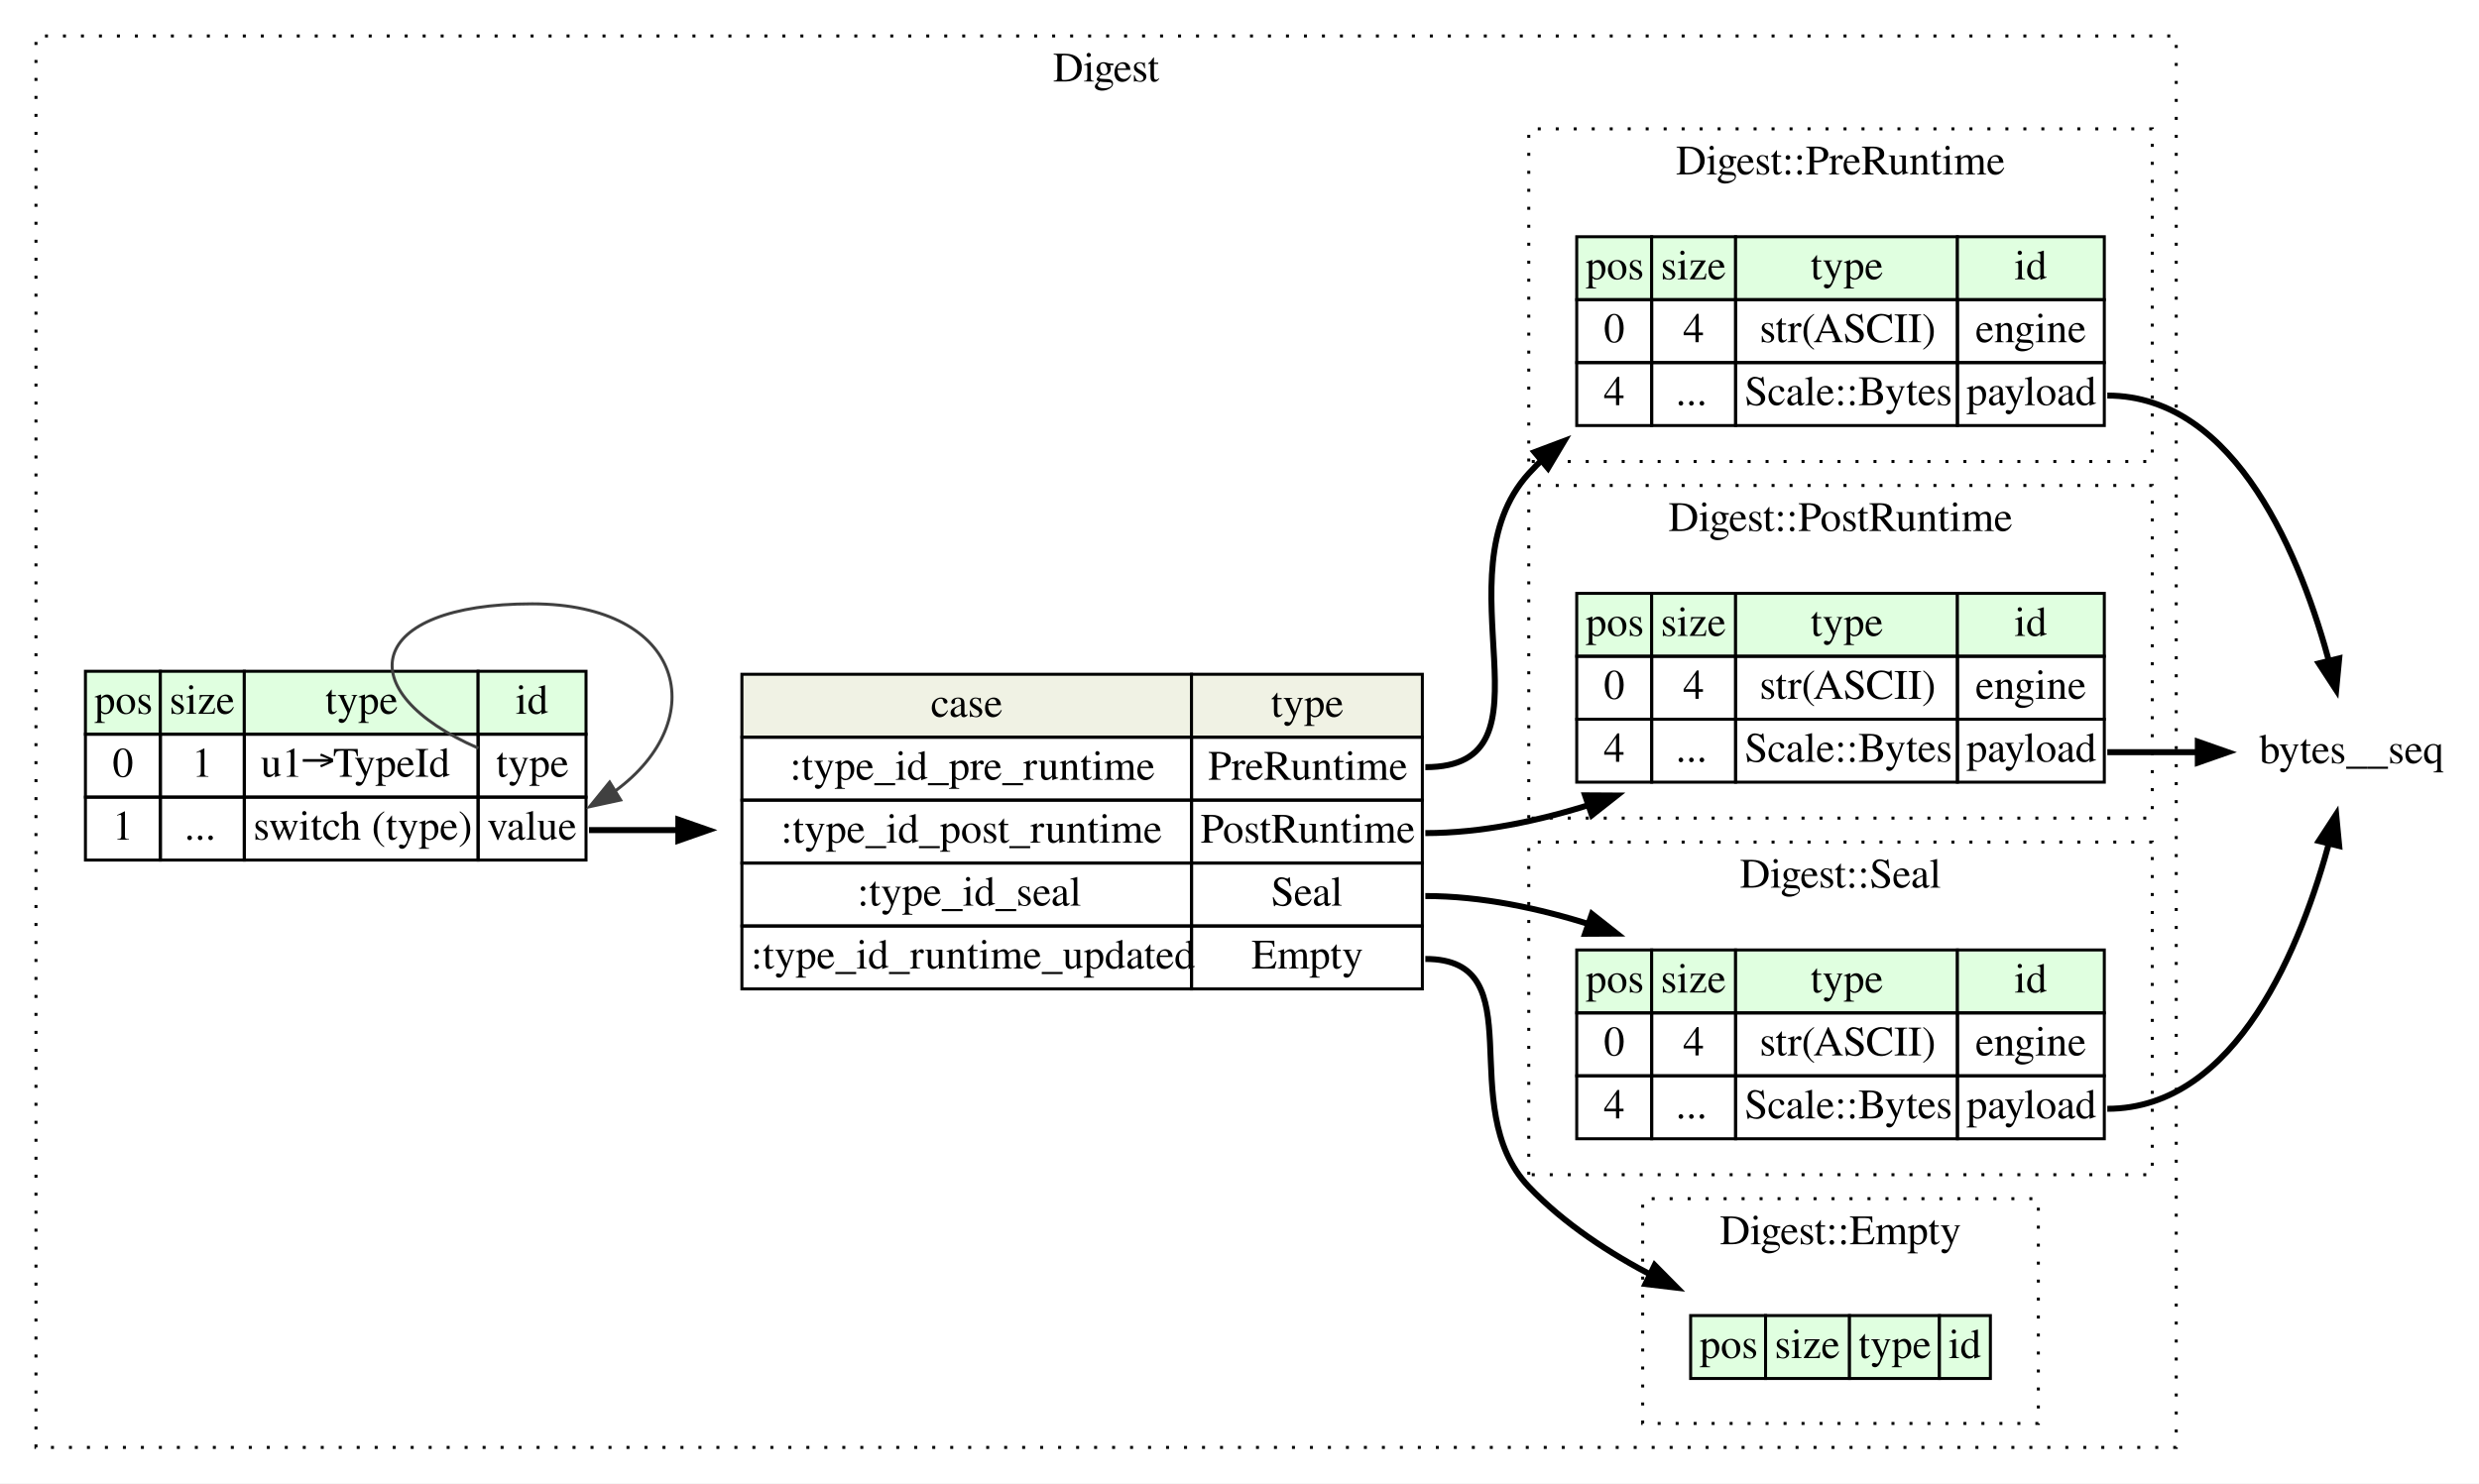
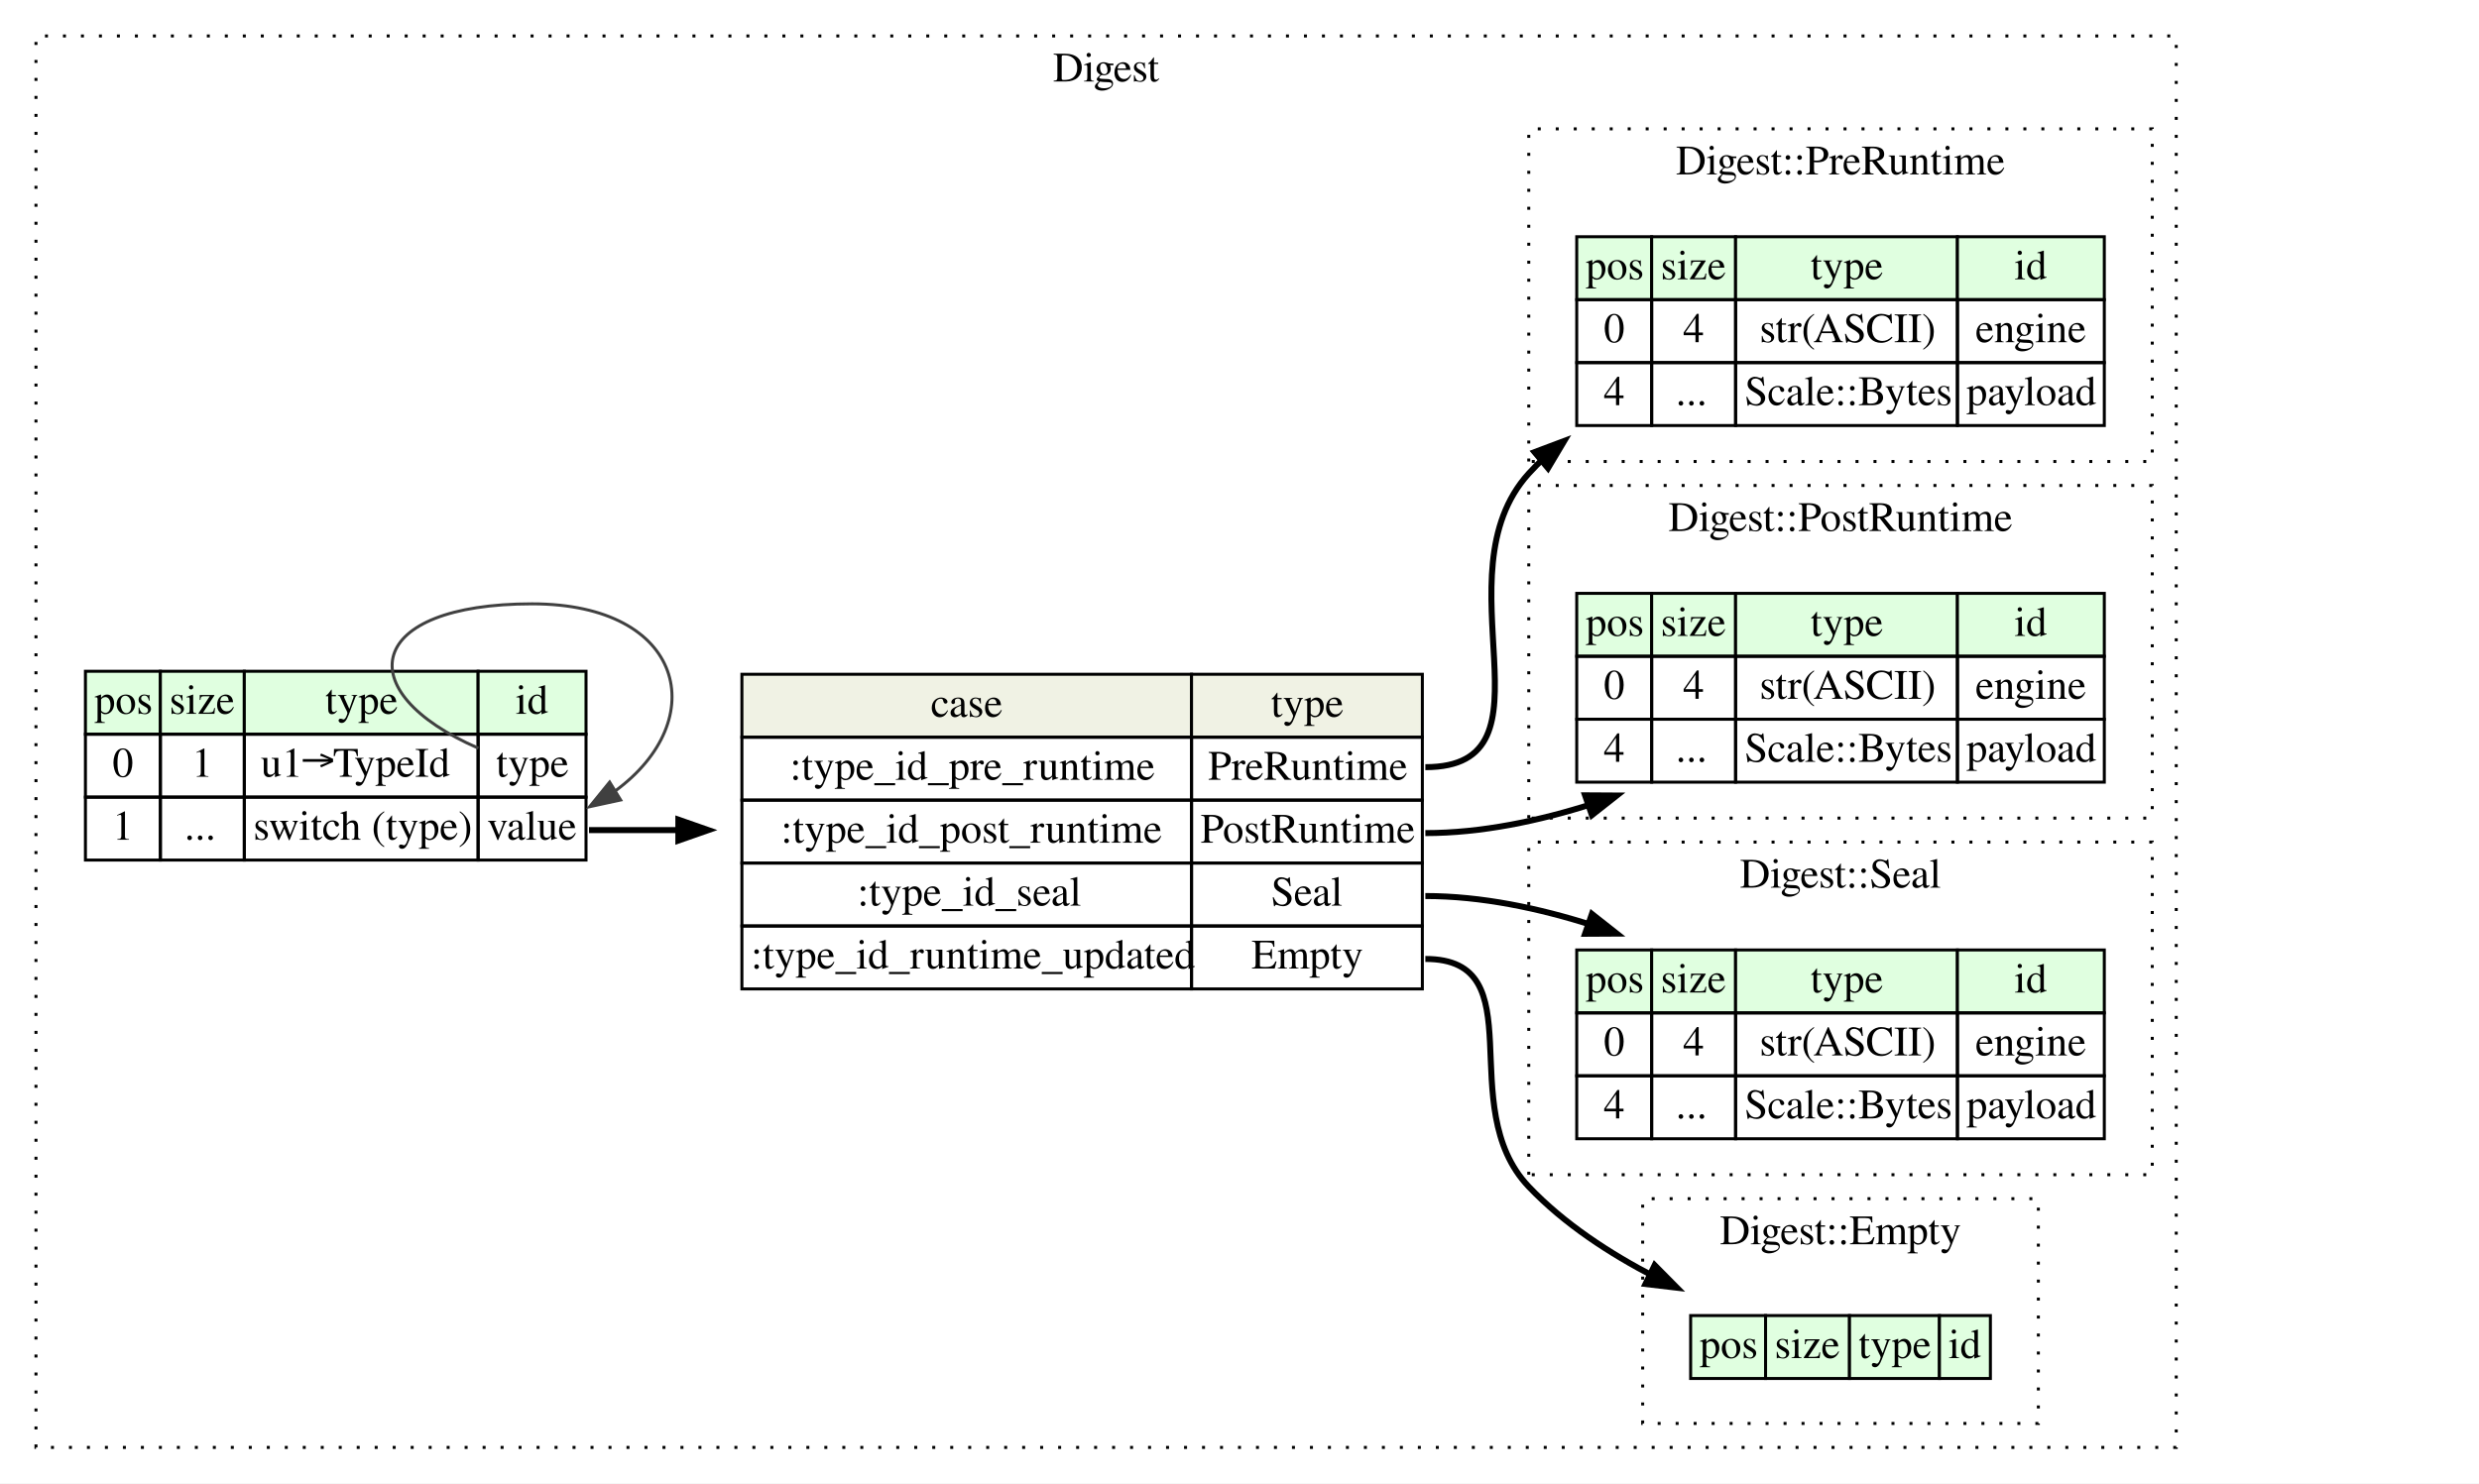
<svg xmlns="http://www.w3.org/2000/svg" width="827pt" height="495pt" viewBox="0.00 0.00 827.00 495.00">
  <g id="graph0" class="graph" transform="scale(1 1) rotate(0) translate(4 491)">
    <polygon fill="white" stroke="none" points="-4,4 -4,-491 823,-491 823,4 -4,4" />
    <g id="clust1" class="cluster">
      <polygon fill="none" stroke="black" stroke-dasharray="1,5" points="8,-8 8,-479 722,-479 722,-8 8,-8" />
      <text text-anchor="middle" x="365" y="-463.8" font-family="Times,serif" font-size="14.00">Digest</text>
    </g>
    <g id="clust2" class="cluster">
      <polygon fill="none" stroke="black" stroke-dasharray="1,5" points="506,-337 506,-448 714,-448 714,-337 506,-337" />
      <text text-anchor="middle" x="610" y="-432.8" font-family="Times,serif" font-size="14.00">Digest::PreRuntime</text>
    </g>
    <g id="clust3" class="cluster">
      <polygon fill="none" stroke="black" stroke-dasharray="1,5" points="506,-218 506,-329 714,-329 714,-218 506,-218" />
      <text text-anchor="middle" x="610" y="-313.8" font-family="Times,serif" font-size="14.00">Digest::PostRuntime</text>
    </g>
    <g id="clust4" class="cluster">
      <polygon fill="none" stroke="black" stroke-dasharray="1,5" points="506,-99 506,-210 714,-210 714,-99 506,-99" />
      <text text-anchor="middle" x="610" y="-194.8" font-family="Times,serif" font-size="14.00">Digest::Seal</text>
    </g>
    <g id="clust5" class="cluster">
      <polygon fill="none" stroke="black" stroke-dasharray="1,5" points="544,-16 544,-91 676,-91 676,-16 544,-16" />
      <text text-anchor="middle" x="610" y="-75.8" font-family="Times,serif" font-size="14.00">Digest::Empty</text>
    </g>
    <g id="node1" class="node">
      <polygon fill="#e0ffe0" stroke="none" points="24.5,-246 24.5,-267 49.5,-267 49.5,-246 24.5,-246" />
      <polygon fill="none" stroke="black" points="24.5,-246 24.5,-267 49.5,-267 49.5,-246 24.5,-246" />
      <text text-anchor="start" x="27.5" y="-252.8" font-family="Times,serif" font-size="14.00">pos</text>
      <polygon fill="#e0ffe0" stroke="none" points="49.5,-246 49.5,-267 77.5,-267 77.5,-246 49.5,-246" />
      <polygon fill="none" stroke="black" points="49.5,-246 49.5,-267 77.5,-267 77.5,-246 49.5,-246" />
      <text text-anchor="start" x="52.5" y="-252.8" font-family="Times,serif" font-size="14.00">size</text>
      <polygon fill="#e0ffe0" stroke="none" points="77.5,-246 77.5,-267 155.5,-267 155.5,-246 77.5,-246" />
      <polygon fill="none" stroke="black" points="77.5,-246 77.5,-267 155.5,-267 155.5,-246 77.5,-246" />
      <text text-anchor="start" x="104.5" y="-252.8" font-family="Times,serif" font-size="14.00">type</text>
      <polygon fill="#e0ffe0" stroke="none" points="155.5,-246 155.5,-267 191.5,-267 191.5,-246 155.5,-246" />
      <polygon fill="none" stroke="black" points="155.5,-246 155.5,-267 191.5,-267 191.5,-246 155.5,-246" />
      <text text-anchor="start" x="168" y="-252.8" font-family="Times,serif" font-size="14.00">id</text>
      <polygon fill="none" stroke="black" points="24.5,-225 24.5,-246 49.5,-246 49.5,-225 24.5,-225" />
      <text text-anchor="start" x="33.5" y="-231.8" font-family="Times,serif" font-size="14.00">0</text>
      <polygon fill="none" stroke="black" points="49.5,-225 49.5,-246 77.5,-246 77.5,-225 49.5,-225" />
      <text text-anchor="start" x="60" y="-231.8" font-family="Times,serif" font-size="14.00">1</text>
      <polygon fill="none" stroke="black" points="77.5,-225 77.5,-246 155.5,-246 155.5,-225 77.5,-225" />
      <text text-anchor="start" x="83" y="-231.8" font-family="Times,serif" font-size="14.00">u1→TypeId</text>
      <polygon fill="none" stroke="black" points="155.5,-225 155.5,-246 191.5,-246 191.5,-225 155.5,-225" />
      <text text-anchor="start" x="161.5" y="-231.8" font-family="Times,serif" font-size="14.00">type</text>
      <polygon fill="none" stroke="black" points="24.5,-204 24.5,-225 49.5,-225 49.5,-204 24.5,-204" />
      <text text-anchor="start" x="33.5" y="-210.8" font-family="Times,serif" font-size="14.00">1</text>
      <polygon fill="none" stroke="black" points="49.5,-204 49.5,-225 77.5,-225 77.5,-204 49.5,-204" />
      <text text-anchor="start" x="57.5" y="-210.8" font-family="Times,serif" font-size="14.00">...</text>
      <polygon fill="none" stroke="black" points="77.5,-204 77.5,-225 155.5,-225 155.5,-204 77.5,-204" />
      <text text-anchor="start" x="80.5" y="-210.8" font-family="Times,serif" font-size="14.00">switch (type)</text>
      <polygon fill="none" stroke="black" points="155.5,-204 155.5,-225 191.5,-225 191.5,-204 155.5,-204" />
      <text text-anchor="start" x="158.5" y="-210.8" font-family="Times,serif" font-size="14.00">value</text>
    </g>
    <g id="edge6" class="edge">
      <path fill="none" stroke="#404040" d="M155.59,-241.33C111.97,-260.29 117.94,-289.5 173.5,-289.5 224.51,-289.5 233.72,-250.79 201.14,-226.99" />
      <polygon fill="#404040" stroke="#404040" points="203.05,-224.05 192.7,-221.8 199.38,-230.02 203.05,-224.05" />
    </g>
    <g id="node2" class="node">
      <polygon fill="#f0f2e4" stroke="none" points="243.5,-245 243.5,-266 393.5,-266 393.5,-245 243.5,-245" />
      <polygon fill="none" stroke="black" points="243.5,-245 243.5,-266 393.5,-266 393.5,-245 243.5,-245" />
      <text text-anchor="start" x="306.5" y="-251.8" font-family="Times,serif" font-size="14.00">case</text>
      <polygon fill="#f0f2e4" stroke="none" points="393.5,-245 393.5,-266 470.5,-266 470.5,-245 393.5,-245" />
      <polygon fill="none" stroke="black" points="393.5,-245 393.5,-266 470.5,-266 470.5,-245 393.5,-245" />
      <text text-anchor="start" x="420" y="-251.8" font-family="Times,serif" font-size="14.00">type</text>
      <polygon fill="none" stroke="black" points="243.5,-224 243.5,-245 393.5,-245 393.5,-224 243.5,-224" />
      <text text-anchor="start" x="259.5" y="-230.8" font-family="Times,serif" font-size="14.00">:type_id_pre_runtime</text>
      <polygon fill="none" stroke="black" points="393.5,-224 393.5,-245 470.5,-245 470.5,-224 393.5,-224" />
      <text text-anchor="start" x="399" y="-230.8" font-family="Times,serif" font-size="14.00">PreRuntime</text>
      <polygon fill="none" stroke="black" points="243.5,-203 243.5,-224 393.5,-224 393.5,-203 243.5,-203" />
      <text text-anchor="start" x="256.5" y="-209.8" font-family="Times,serif" font-size="14.00">:type_id_post_runtime</text>
      <polygon fill="none" stroke="black" points="393.5,-203 393.5,-224 470.5,-224 470.5,-203 393.5,-203" />
      <text text-anchor="start" x="396.5" y="-209.8" font-family="Times,serif" font-size="14.00">PostRuntime</text>
      <polygon fill="none" stroke="black" points="243.5,-182 243.5,-203 393.5,-203 393.5,-182 243.5,-182" />
      <text text-anchor="start" x="282" y="-188.8" font-family="Times,serif" font-size="14.00">:type_id_seal</text>
      <polygon fill="none" stroke="black" points="393.5,-182 393.5,-203 470.5,-203 470.5,-182 393.5,-182" />
      <text text-anchor="start" x="420" y="-188.8" font-family="Times,serif" font-size="14.00">Seal</text>
      <polygon fill="none" stroke="black" points="243.5,-161 243.5,-182 393.5,-182 393.5,-161 243.5,-161" />
      <text text-anchor="start" x="246.5" y="-167.8" font-family="Times,serif" font-size="14.00">:type_id_runtime_updated</text>
      <polygon fill="none" stroke="black" points="393.5,-161 393.5,-182 470.5,-182 470.5,-161 393.5,-161" />
      <text text-anchor="start" x="413.5" y="-167.8" font-family="Times,serif" font-size="14.00">Empty</text>
    </g>
    <g id="edge1" class="edge">
      <path fill="none" stroke="black" stroke-width="2" d="M192.5,-214C202.68,-214 213.22,-214 223.82,-214" />
      <polygon fill="black" stroke="black" stroke-width="2" points="222.3,-217.5 232.3,-214 222.3,-210.5 222.3,-217.5" />
    </g>
    <g id="node3" class="node">
      <polygon fill="#e0ffe0" stroke="none" points="522,-391 522,-412 547,-412 547,-391 522,-391" />
      <polygon fill="none" stroke="black" points="522,-391 522,-412 547,-412 547,-391 522,-391" />
      <text text-anchor="start" x="525" y="-397.8" font-family="Times,serif" font-size="14.00">pos</text>
      <polygon fill="#e0ffe0" stroke="none" points="547,-391 547,-412 575,-412 575,-391 547,-391" />
      <polygon fill="none" stroke="black" points="547,-391 547,-412 575,-412 575,-391 547,-391" />
      <text text-anchor="start" x="550" y="-397.8" font-family="Times,serif" font-size="14.00">size</text>
      <polygon fill="#e0ffe0" stroke="none" points="575,-391 575,-412 649,-412 649,-391 575,-391" />
      <polygon fill="none" stroke="black" points="575,-391 575,-412 649,-412 649,-391 575,-391" />
      <text text-anchor="start" x="600" y="-397.8" font-family="Times,serif" font-size="14.00">type</text>
      <polygon fill="#e0ffe0" stroke="none" points="649,-391 649,-412 698,-412 698,-391 649,-391" />
      <polygon fill="none" stroke="black" points="649,-391 649,-412 698,-412 698,-391 649,-391" />
      <text text-anchor="start" x="668" y="-397.8" font-family="Times,serif" font-size="14.00">id</text>
      <polygon fill="none" stroke="black" points="522,-370 522,-391 547,-391 547,-370 522,-370" />
      <text text-anchor="start" x="531" y="-376.8" font-family="Times,serif" font-size="14.00">0</text>
      <polygon fill="none" stroke="black" points="547,-370 547,-391 575,-391 575,-370 547,-370" />
      <text text-anchor="start" x="557.5" y="-376.8" font-family="Times,serif" font-size="14.00">4</text>
      <polygon fill="none" stroke="black" points="575,-370 575,-391 649,-391 649,-370 575,-370" />
      <text text-anchor="start" x="583" y="-376.8" font-family="Times,serif" font-size="14.00">str(ASCII)</text>
      <polygon fill="none" stroke="black" points="649,-370 649,-391 698,-391 698,-370 649,-370" />
      <text text-anchor="start" x="655" y="-376.8" font-family="Times,serif" font-size="14.00">engine</text>
      <polygon fill="none" stroke="black" points="522,-349 522,-370 547,-370 547,-349 522,-349" />
      <text text-anchor="start" x="531" y="-355.8" font-family="Times,serif" font-size="14.00">4</text>
      <polygon fill="none" stroke="black" points="547,-349 547,-370 575,-370 575,-349 547,-349" />
      <text text-anchor="start" x="555" y="-355.8" font-family="Times,serif" font-size="14.00">...</text>
      <polygon fill="none" stroke="black" points="575,-349 575,-370 649,-370 649,-349 575,-349" />
      <text text-anchor="start" x="578" y="-355.8" font-family="Times,serif" font-size="14.00">Scale::Bytes</text>
      <polygon fill="none" stroke="black" points="649,-349 649,-370 698,-370 698,-349 649,-349" />
      <text text-anchor="start" x="652" y="-355.8" font-family="Times,serif" font-size="14.00">payload</text>
    </g>
    <g id="edge2" class="edge">
      <path fill="none" stroke="black" stroke-width="2" d="M471.5,-235C517.68,-235 474.98,-298.79 506,-333 507.72,-334.9 509.54,-336.73 511.43,-338.49" />
      <polygon fill="black" stroke="black" stroke-width="2" points="507.93,-340.13 517.84,-343.86 512.42,-334.76 507.93,-340.13" />
    </g>
    <g id="node4" class="node">
      <polygon fill="#e0ffe0" stroke="none" points="522,-272 522,-293 547,-293 547,-272 522,-272" />
      <polygon fill="none" stroke="black" points="522,-272 522,-293 547,-293 547,-272 522,-272" />
      <text text-anchor="start" x="525" y="-278.8" font-family="Times,serif" font-size="14.00">pos</text>
      <polygon fill="#e0ffe0" stroke="none" points="547,-272 547,-293 575,-293 575,-272 547,-272" />
      <polygon fill="none" stroke="black" points="547,-272 547,-293 575,-293 575,-272 547,-272" />
      <text text-anchor="start" x="550" y="-278.8" font-family="Times,serif" font-size="14.00">size</text>
      <polygon fill="#e0ffe0" stroke="none" points="575,-272 575,-293 649,-293 649,-272 575,-272" />
      <polygon fill="none" stroke="black" points="575,-272 575,-293 649,-293 649,-272 575,-272" />
      <text text-anchor="start" x="600" y="-278.8" font-family="Times,serif" font-size="14.00">type</text>
      <polygon fill="#e0ffe0" stroke="none" points="649,-272 649,-293 698,-293 698,-272 649,-272" />
      <polygon fill="none" stroke="black" points="649,-272 649,-293 698,-293 698,-272 649,-272" />
      <text text-anchor="start" x="668" y="-278.8" font-family="Times,serif" font-size="14.00">id</text>
      <polygon fill="none" stroke="black" points="522,-251 522,-272 547,-272 547,-251 522,-251" />
      <text text-anchor="start" x="531" y="-257.8" font-family="Times,serif" font-size="14.00">0</text>
      <polygon fill="none" stroke="black" points="547,-251 547,-272 575,-272 575,-251 547,-251" />
      <text text-anchor="start" x="557.5" y="-257.8" font-family="Times,serif" font-size="14.00">4</text>
      <polygon fill="none" stroke="black" points="575,-251 575,-272 649,-272 649,-251 575,-251" />
      <text text-anchor="start" x="583" y="-257.8" font-family="Times,serif" font-size="14.00">str(ASCII)</text>
      <polygon fill="none" stroke="black" points="649,-251 649,-272 698,-272 698,-251 649,-251" />
      <text text-anchor="start" x="655" y="-257.8" font-family="Times,serif" font-size="14.00">engine</text>
      <polygon fill="none" stroke="black" points="522,-230 522,-251 547,-251 547,-230 522,-230" />
      <text text-anchor="start" x="531" y="-236.8" font-family="Times,serif" font-size="14.00">4</text>
      <polygon fill="none" stroke="black" points="547,-230 547,-251 575,-251 575,-230 547,-230" />
      <text text-anchor="start" x="555" y="-236.8" font-family="Times,serif" font-size="14.00">...</text>
      <polygon fill="none" stroke="black" points="575,-230 575,-251 649,-251 649,-230 575,-230" />
      <text text-anchor="start" x="578" y="-236.8" font-family="Times,serif" font-size="14.00">Scale::Bytes</text>
      <polygon fill="none" stroke="black" points="649,-230 649,-251 698,-251 698,-230 649,-230" />
      <text text-anchor="start" x="652" y="-236.8" font-family="Times,serif" font-size="14.00">payload</text>
    </g>
    <g id="edge3" class="edge">
      <path fill="none" stroke="black" stroke-width="2" d="M471.5,-213C490.16,-213 509.46,-217.05 527.49,-222.83" />
      <polygon fill="black" stroke="black" stroke-width="2" points="524.78,-225.6 535.38,-225.54 527.06,-218.98 524.78,-225.6" />
    </g>
    <g id="node5" class="node">
      <polygon fill="#e0ffe0" stroke="none" points="522,-153 522,-174 547,-174 547,-153 522,-153" />
      <polygon fill="none" stroke="black" points="522,-153 522,-174 547,-174 547,-153 522,-153" />
      <text text-anchor="start" x="525" y="-159.8" font-family="Times,serif" font-size="14.00">pos</text>
      <polygon fill="#e0ffe0" stroke="none" points="547,-153 547,-174 575,-174 575,-153 547,-153" />
      <polygon fill="none" stroke="black" points="547,-153 547,-174 575,-174 575,-153 547,-153" />
      <text text-anchor="start" x="550" y="-159.8" font-family="Times,serif" font-size="14.00">size</text>
      <polygon fill="#e0ffe0" stroke="none" points="575,-153 575,-174 649,-174 649,-153 575,-153" />
      <polygon fill="none" stroke="black" points="575,-153 575,-174 649,-174 649,-153 575,-153" />
      <text text-anchor="start" x="600" y="-159.8" font-family="Times,serif" font-size="14.00">type</text>
      <polygon fill="#e0ffe0" stroke="none" points="649,-153 649,-174 698,-174 698,-153 649,-153" />
      <polygon fill="none" stroke="black" points="649,-153 649,-174 698,-174 698,-153 649,-153" />
      <text text-anchor="start" x="668" y="-159.8" font-family="Times,serif" font-size="14.00">id</text>
      <polygon fill="none" stroke="black" points="522,-132 522,-153 547,-153 547,-132 522,-132" />
      <text text-anchor="start" x="531" y="-138.8" font-family="Times,serif" font-size="14.00">0</text>
      <polygon fill="none" stroke="black" points="547,-132 547,-153 575,-153 575,-132 547,-132" />
      <text text-anchor="start" x="557.5" y="-138.8" font-family="Times,serif" font-size="14.00">4</text>
      <polygon fill="none" stroke="black" points="575,-132 575,-153 649,-153 649,-132 575,-132" />
      <text text-anchor="start" x="583" y="-138.8" font-family="Times,serif" font-size="14.00">str(ASCII)</text>
      <polygon fill="none" stroke="black" points="649,-132 649,-153 698,-153 698,-132 649,-132" />
      <text text-anchor="start" x="655" y="-138.8" font-family="Times,serif" font-size="14.00">engine</text>
      <polygon fill="none" stroke="black" points="522,-111 522,-132 547,-132 547,-111 522,-111" />
      <text text-anchor="start" x="531" y="-117.8" font-family="Times,serif" font-size="14.00">4</text>
      <polygon fill="none" stroke="black" points="547,-111 547,-132 575,-132 575,-111 547,-111" />
      <text text-anchor="start" x="555" y="-117.8" font-family="Times,serif" font-size="14.00">...</text>
      <polygon fill="none" stroke="black" points="575,-111 575,-132 649,-132 649,-111 575,-111" />
      <text text-anchor="start" x="578" y="-117.8" font-family="Times,serif" font-size="14.00">Scale::Bytes</text>
      <polygon fill="none" stroke="black" points="649,-111 649,-132 698,-132 698,-111 649,-111" />
      <text text-anchor="start" x="652" y="-117.8" font-family="Times,serif" font-size="14.00">payload</text>
    </g>
    <g id="edge4" class="edge">
      <path fill="none" stroke="black" stroke-width="2" d="M471.5,-192C490.16,-192 509.46,-187.95 527.49,-182.17" />
      <polygon fill="black" stroke="black" stroke-width="2" points="527.06,-186.02 535.38,-179.46 524.78,-179.4 527.06,-186.02" />
    </g>
    <g id="node6" class="node">
      <polygon fill="#e0ffe0" stroke="none" points="560,-31 560,-52 585,-52 585,-31 560,-31" />
      <polygon fill="none" stroke="black" points="560,-31 560,-52 585,-52 585,-31 560,-31" />
      <text text-anchor="start" x="563" y="-37.8" font-family="Times,serif" font-size="14.00">pos</text>
      <polygon fill="#e0ffe0" stroke="none" points="585,-31 585,-52 613,-52 613,-31 585,-31" />
      <polygon fill="none" stroke="black" points="585,-31 585,-52 613,-52 613,-31 585,-31" />
      <text text-anchor="start" x="588" y="-37.8" font-family="Times,serif" font-size="14.00">size</text>
      <polygon fill="#e0ffe0" stroke="none" points="613,-31 613,-52 643,-52 643,-31 613,-31" />
      <polygon fill="none" stroke="black" points="613,-31 613,-52 643,-52 643,-31 613,-31" />
      <text text-anchor="start" x="616" y="-37.8" font-family="Times,serif" font-size="14.00">type</text>
      <polygon fill="#e0ffe0" stroke="none" points="643,-31 643,-52 660,-52 660,-31 643,-31" />
      <polygon fill="none" stroke="black" points="643,-31 643,-52 660,-52 660,-31 643,-31" />
      <text text-anchor="start" x="646" y="-37.8" font-family="Times,serif" font-size="14.00">id</text>
    </g>
    <g id="edge5" class="edge">
      <path fill="none" stroke="black" stroke-width="2" d="M471.5,-171C508.6,-171 480.42,-121.87 506,-95 517.77,-82.63 533.07,-72.64 548.25,-64.81" />
      <polygon fill="black" stroke="black" stroke-width="2" points="548,-68.82 555.45,-61.29 544.93,-62.53 548,-68.82" />
    </g>
-     <g id="node7" class="node">
-       <text text-anchor="middle" x="780.5" y="-236.3" font-family="Times,serif" font-size="14.00">bytes__seq</text>
-     </g>
-     <g id="edge7" class="edge">
-       <path fill="none" stroke="black" stroke-width="2" d="M699,-359C742.36,-359 763.95,-304.12 773.35,-268.9" />
-       <polygon fill="black" stroke="black" stroke-width="2" points="776.36,-271.3 775.35,-260.75 769.56,-269.63 776.36,-271.3" />
-     </g>
-     <g id="edge8" class="edge">
-       <path fill="none" stroke="black" stroke-width="2" d="M699,-240C709.37,-240 720.48,-240 731.05,-240" />
-       <polygon fill="black" stroke="black" stroke-width="2" points="729.2,-243.5 739.2,-240 729.2,-236.5 729.2,-243.5" />
-     </g>
-     <g id="edge9" class="edge">
-       <path fill="none" stroke="black" stroke-width="2" d="M699,-121C742.36,-121 763.95,-175.88 773.35,-211.1" />
-       <polygon fill="black" stroke="black" stroke-width="2" points="769.56,-210.37 775.35,-219.25 776.36,-208.7 769.56,-210.37" />
-     </g>
  </g>
</svg>
